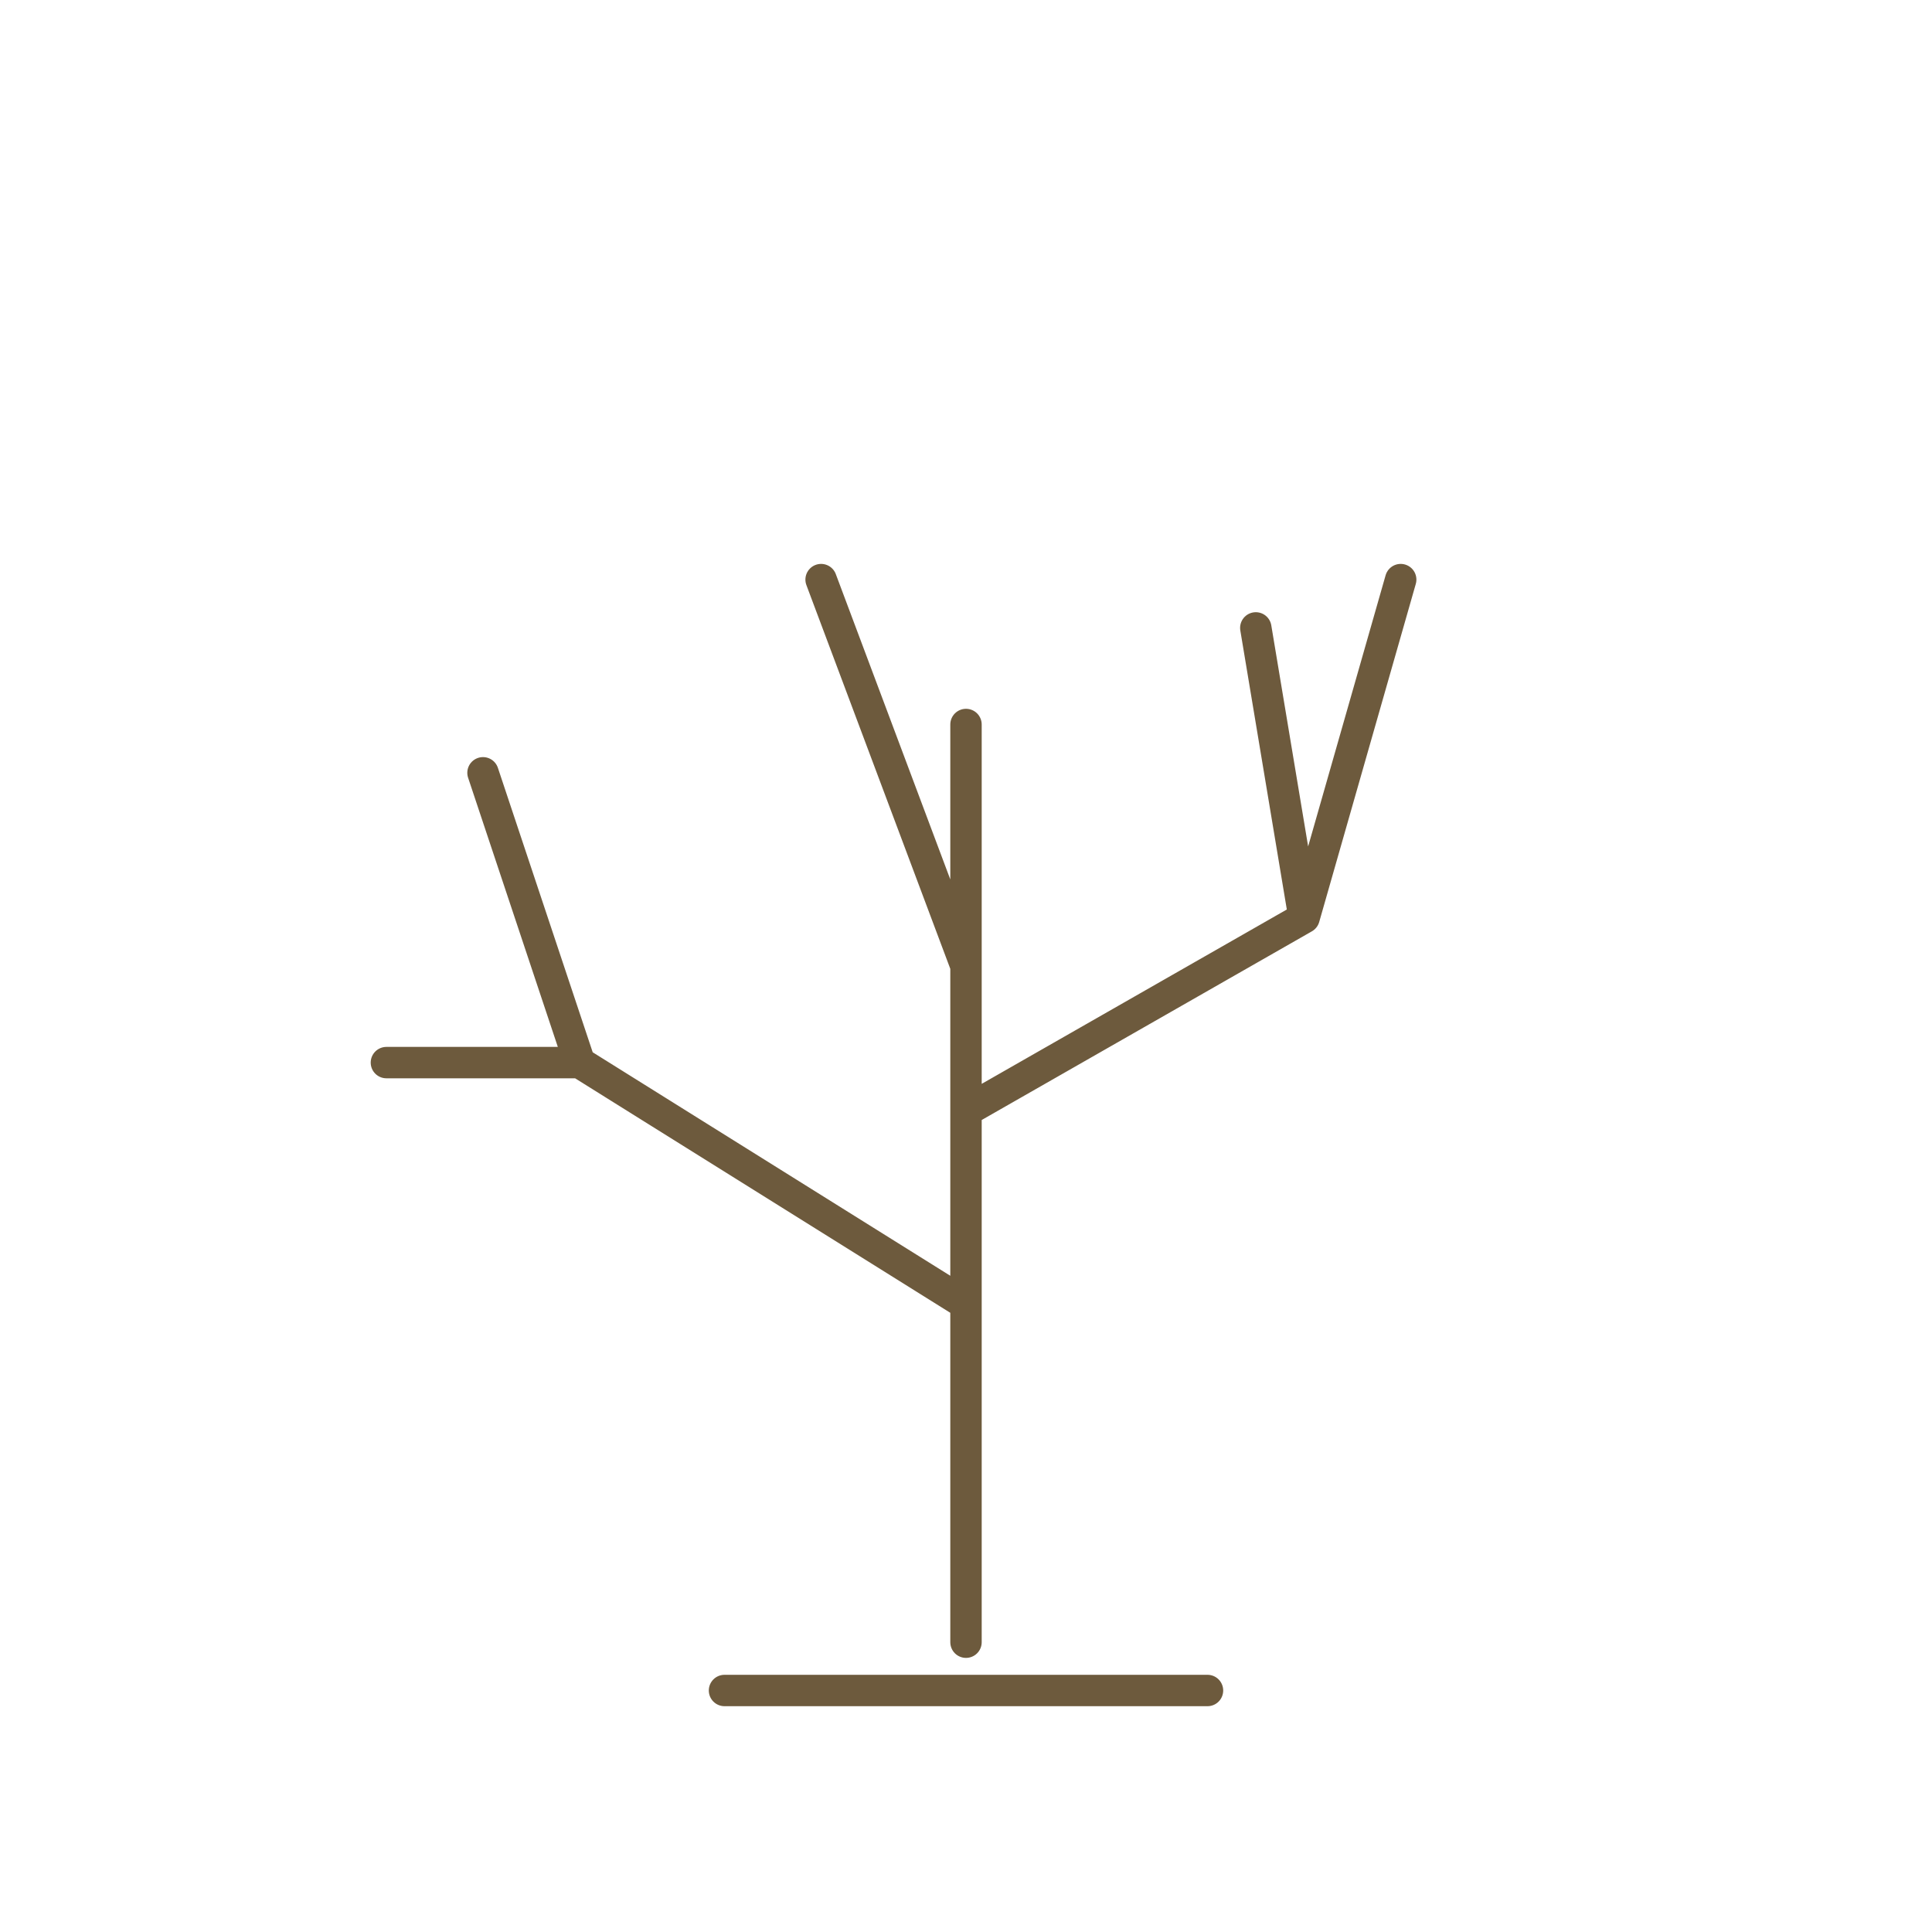
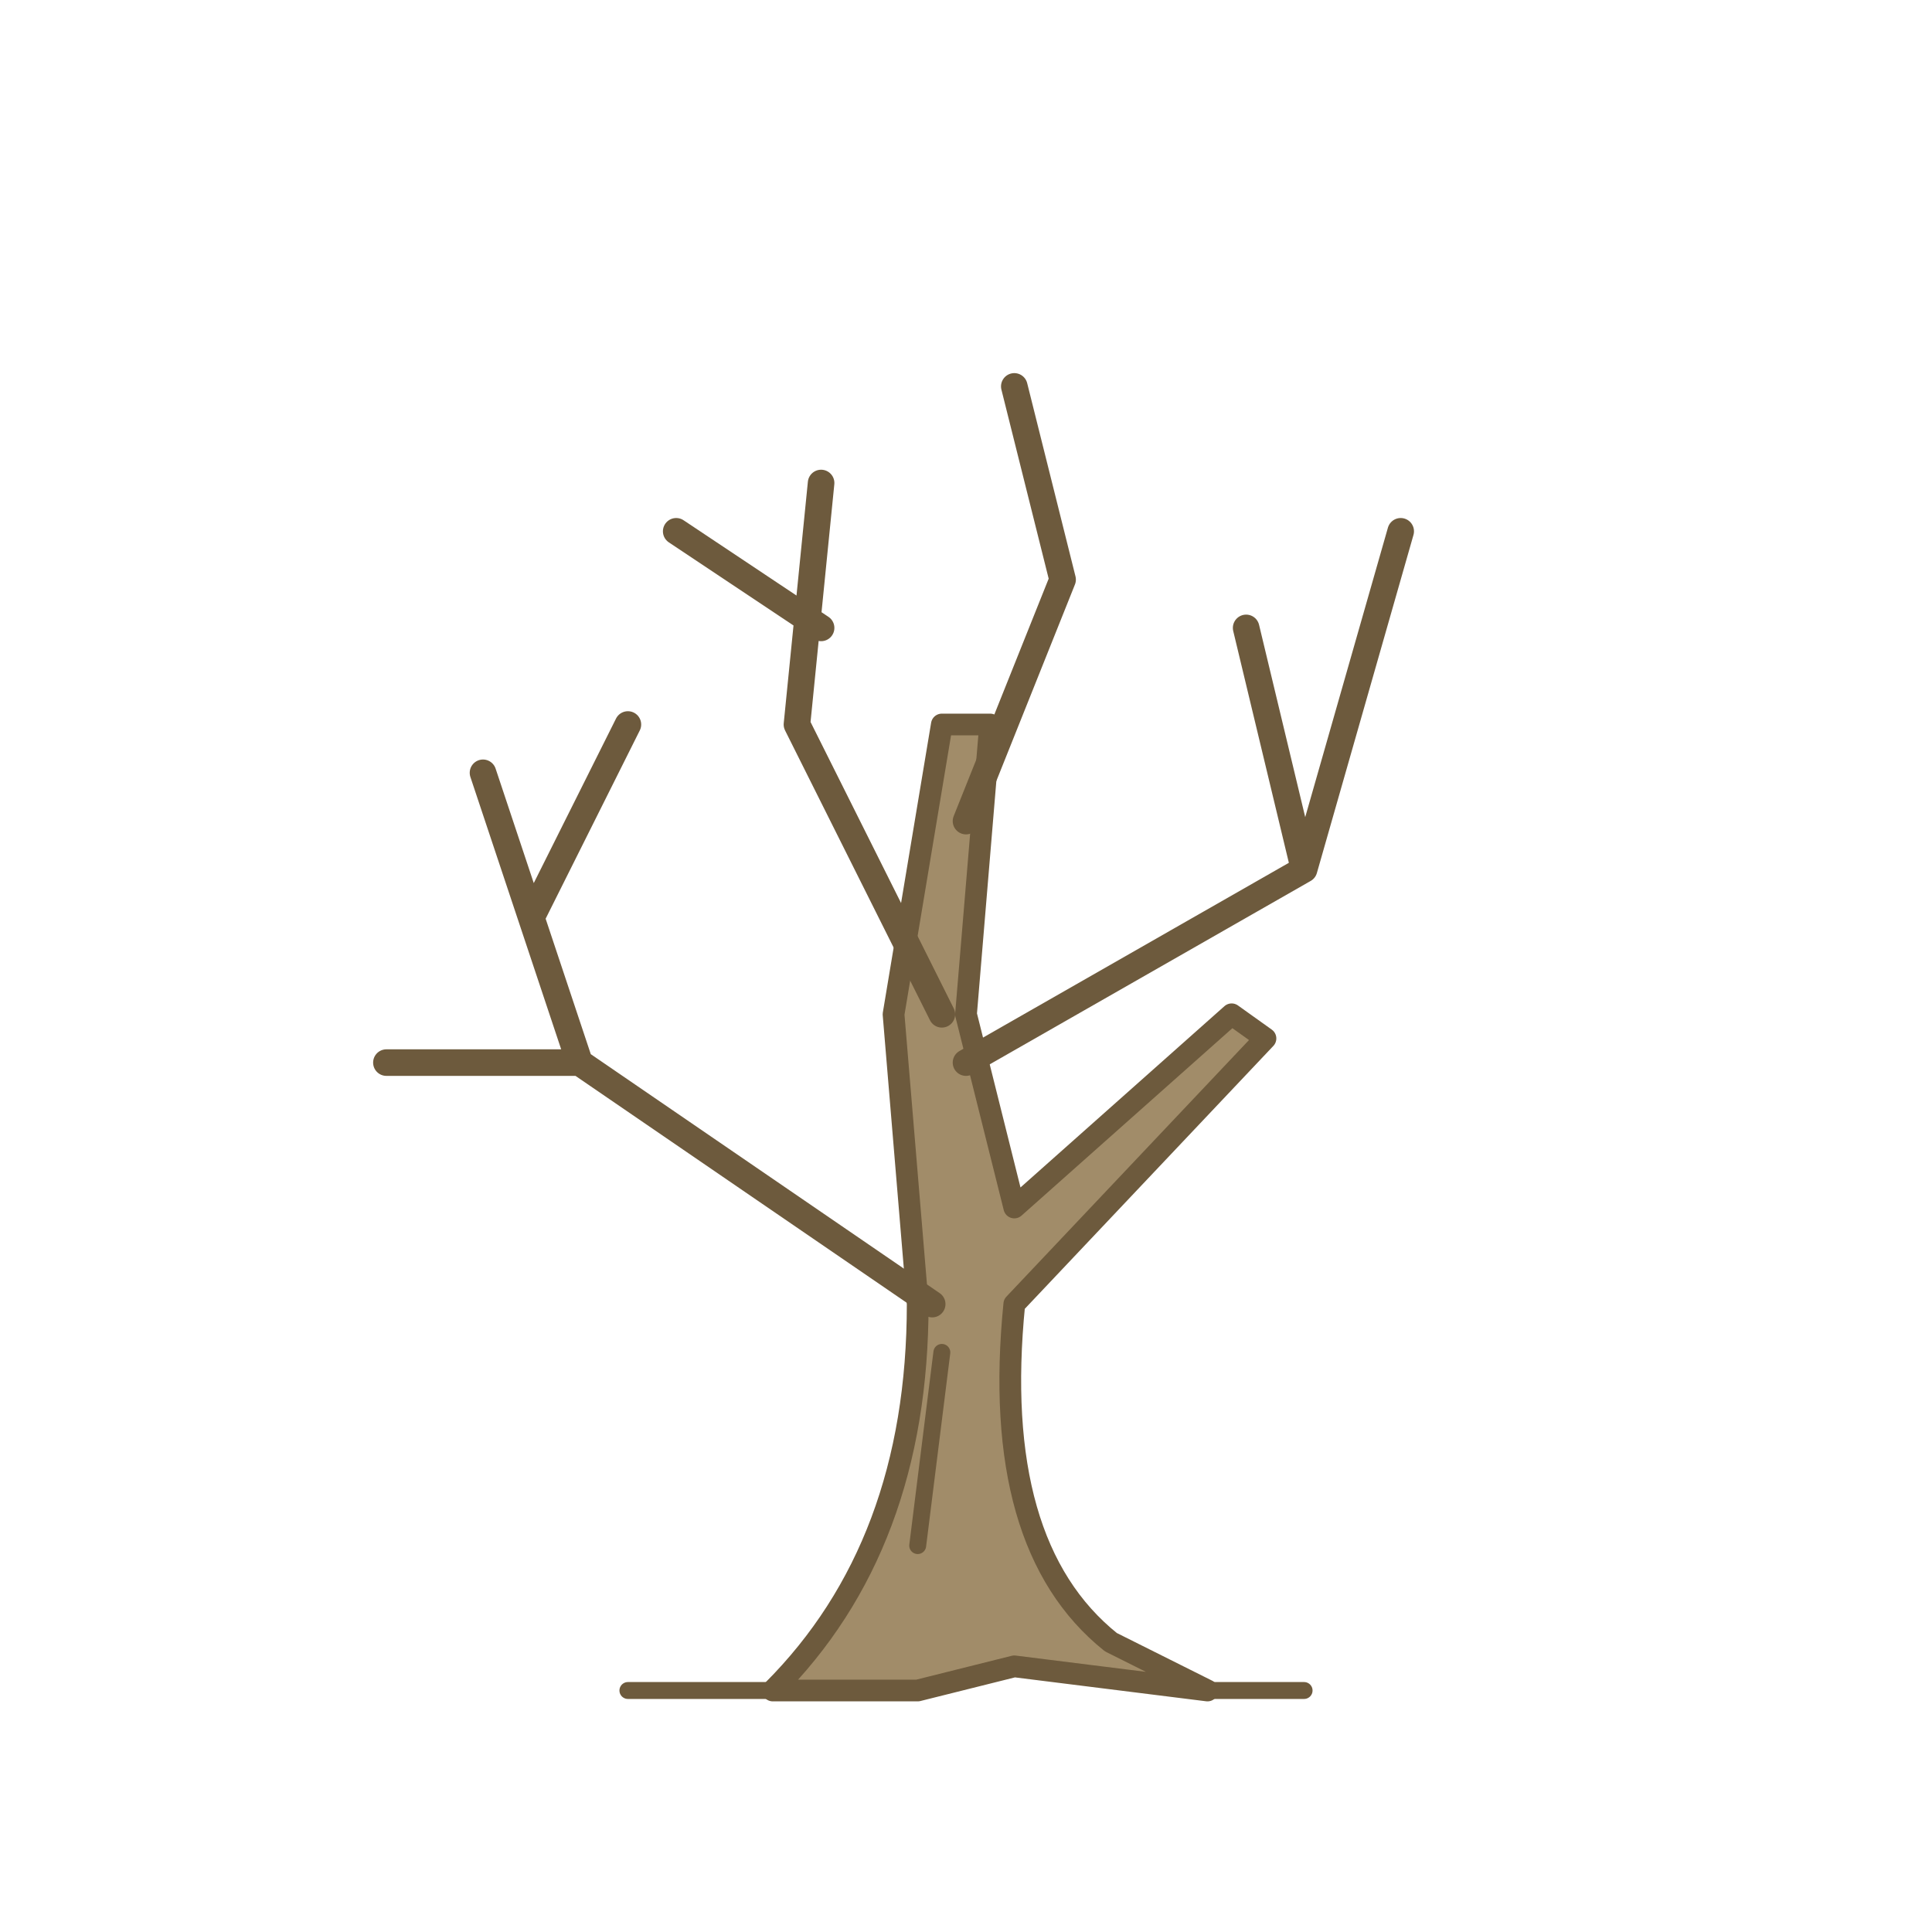
<svg xmlns="http://www.w3.org/2000/svg" viewBox="0 0 40 40">
-   <g stroke="#6d5a3d" stroke-width=".65" stroke-linecap="round" stroke-linejoin="round">
-     <path d="M20 34V15M20 27L12 22L10 16M20 23L27 19L29 12M20 20L17 12M12 22L8 22M27 19L26 13M15 35H25" fill="none" />
+   <g stroke="#6d5a3d" stroke-width=".55" stroke-linecap="round" stroke-linejoin="round">
+     <path d="M16 35Q19 32 19 27L18.5 21L19.5 15L20.5 15L20 21L21 25L25.5 21L26.2 21.5L21 27Q20.5 32 23 34L25 35L21 34.5L19 35Z" fill="#a18c69" stroke-width=".45" />
+     <path d="M19.3 27L12 22L10 16M12 22L8 22M11 19L13 15M20 22L27 18L29 11M27 18L25.8 13M19.5 21L16.5 15L17 10M17 13L14 11M20 17L22 12L21 8" fill="none" stroke-width=".55" />
+     <path d="M19.5 28L19 32M13 35H16M25 35H27" fill="none" stroke-width=".35" />
  </g>
</svg>
